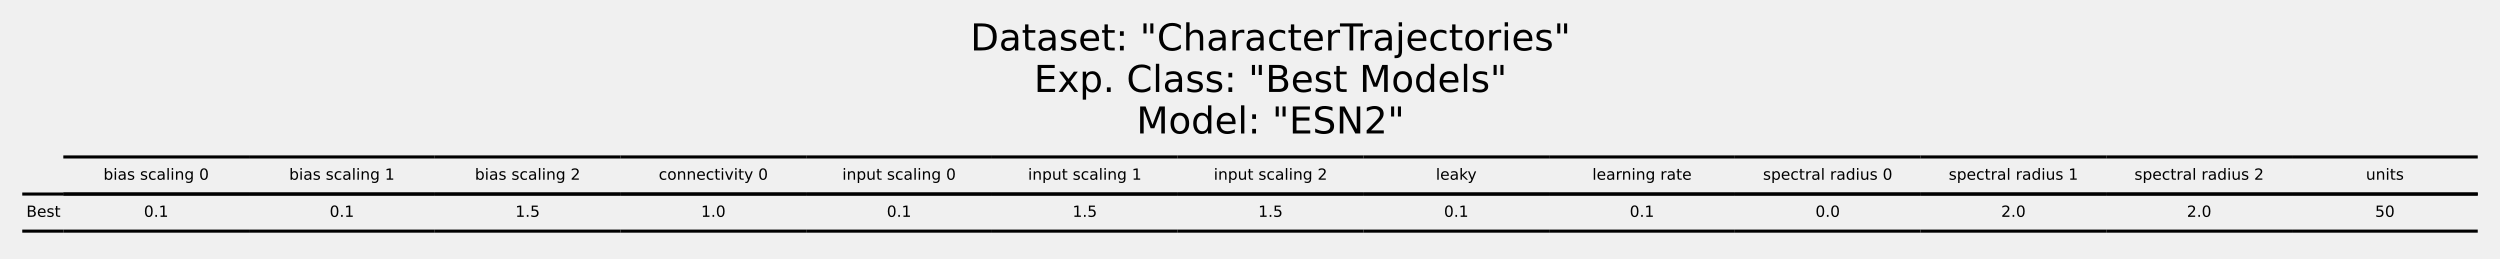
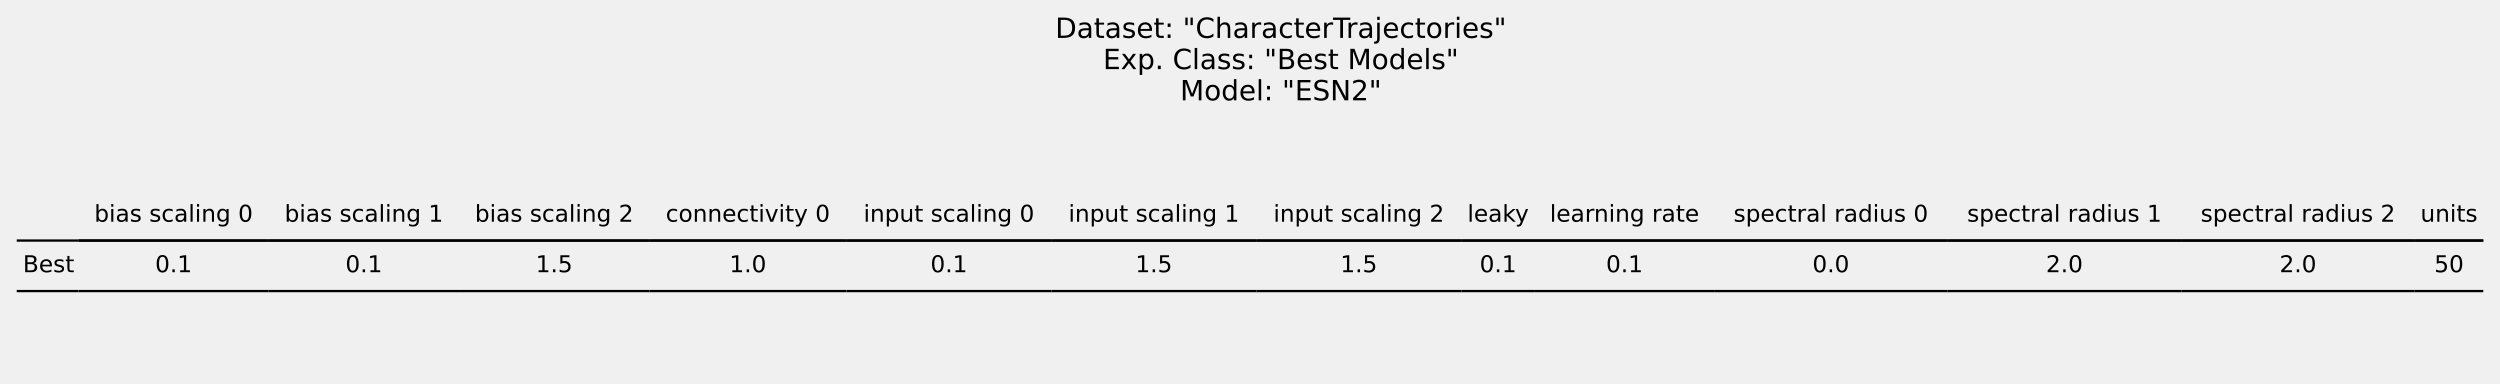
- <svg xmlns="http://www.w3.org/2000/svg" xmlns:xlink="http://www.w3.org/1999/xlink" width="808.886pt" height="83.573pt" viewBox="0 0 808.886 83.573" version="1.1">
+ <svg xmlns="http://www.w3.org/2000/svg" xmlns:xlink="http://www.w3.org/1999/xlink" width="1076.175pt" height="165.113pt" viewBox="0 0 1076.175 165.113" version="1.1">
  <defs>
    <style type="text/css">*{stroke-linejoin: round; stroke-linecap: butt}</style>
  </defs>
  <g id="figure_1">
    <g id="axes_1">
      <g id="table_1">
        <g id="patch_1">
-           <path d="M 20.486 62.783  L 80.579 62.783  M 80.579 50.783  L 20.486 50.783  M 20.486 62.783  " style="fill: #ffffff; stroke: #000000; stroke-linejoin: miter" />
+           <path d="M 33.773 103.553  L 115.686 103.553  M 115.686 81.809  M 33.773 81.809  M 33.773 103.553  " style="fill: #ffffff; stroke: #000000; stroke-linejoin: miter" />
        </g>
        <g id="text_1">
-           <g transform="translate(33.46717 58.16256)scale(0.05 -0.05)">
+           <g transform="translate(40.59859 95.44025)scale(0.1 -0.1)">
            <defs>
              <path id="DejaVuSans-62" d="M 3116 1747  Q 3116 2381 2855 2742  Q 2594 3103 2138 3103  Q 1681 3103 1420 2742  Q 1159 2381 1159 1747  Q 1159 1113 1420 752  Q 1681 391 2138 391  Q 2594 391 2855 752  Q 3116 1113 3116 1747  z M 1159 2969  Q 1341 3281 1617 3432  Q 1894 3584 2278 3584  Q 2916 3584 3314 3078  Q 3713 2572 3713 1747  Q 3713 922 3314 415  Q 2916 -91 2278 -91  Q 1894 -91 1617 61  Q 1341 213 1159 525  L 1159 0  L 581 0  L 581 4863  L 1159 4863  L 1159 2969  z " transform="scale(0.015625)" />
              <path id="DejaVuSans-69" d="M 603 3500  L 1178 3500  L 1178 0  L 603 0  L 603 3500  z M 603 4863  L 1178 4863  L 1178 4134  L 603 4134  L 603 4863  z " transform="scale(0.015625)" />
              <path id="DejaVuSans-61" d="M 2194 1759  Q 1497 1759 1228 1600  Q 959 1441 959 1056  Q 959 750 1161 570  Q 1363 391 1709 391  Q 2188 391 2477 730  Q 2766 1069 2766 1631  L 2766 1759  L 2194 1759  z M 3341 1997  L 3341 0  L 2766 0  L 2766 531  Q 2569 213 2275 61  Q 1981 -91 1556 -91  Q 1019 -91 701 211  Q 384 513 384 1019  Q 384 1609 779 1909  Q 1175 2209 1959 2209  L 2766 2209  L 2766 2266  Q 2766 2663 2505 2880  Q 2244 3097 1772 3097  Q 1472 3097 1187 3025  Q 903 2953 641 2809  L 641 3341  Q 956 3463 1253 3523  Q 1550 3584 1831 3584  Q 2591 3584 2966 3190  Q 3341 2797 3341 1997  z " transform="scale(0.015625)" />
              <path id="DejaVuSans-73" d="M 2834 3397  L 2834 2853  Q 2591 2978 2328 3040  Q 2066 3103 1784 3103  Q 1356 3103 1142 2972  Q 928 2841 928 2578  Q 928 2378 1081 2264  Q 1234 2150 1697 2047  L 1894 2003  Q 2506 1872 2764 1633  Q 3022 1394 3022 966  Q 3022 478 2636 193  Q 2250 -91 1575 -91  Q 1294 -91 989 -36  Q 684 19 347 128  L 347 722  Q 666 556 975 473  Q 1284 391 1588 391  Q 1994 391 2212 530  Q 2431 669 2431 922  Q 2431 1156 2273 1281  Q 2116 1406 1581 1522  L 1381 1569  Q 847 1681 609 1914  Q 372 2147 372 2553  Q 372 3047 722 3315  Q 1072 3584 1716 3584  Q 2034 3584 2315 3537  Q 2597 3491 2834 3397  z " transform="scale(0.015625)" />
              <path id="DejaVuSans-20" transform="scale(0.015625)" />
              <path id="DejaVuSans-63" d="M 3122 3366  L 3122 2828  Q 2878 2963 2633 3030  Q 2388 3097 2138 3097  Q 1578 3097 1268 2742  Q 959 2388 959 1747  Q 959 1106 1268 751  Q 1578 397 2138 397  Q 2388 397 2633 464  Q 2878 531 3122 666  L 3122 134  Q 2881 22 2623 -34  Q 2366 -91 2075 -91  Q 1284 -91 818 406  Q 353 903 353 1747  Q 353 2603 823 3093  Q 1294 3584 2113 3584  Q 2378 3584 2631 3529  Q 2884 3475 3122 3366  z " transform="scale(0.015625)" />
              <path id="DejaVuSans-6c" d="M 603 4863  L 1178 4863  L 1178 0  L 603 0  L 603 4863  z " transform="scale(0.015625)" />
              <path id="DejaVuSans-6e" d="M 3513 2113  L 3513 0  L 2938 0  L 2938 2094  Q 2938 2591 2744 2837  Q 2550 3084 2163 3084  Q 1697 3084 1428 2787  Q 1159 2491 1159 1978  L 1159 0  L 581 0  L 581 3500  L 1159 3500  L 1159 2956  Q 1366 3272 1645 3428  Q 1925 3584 2291 3584  Q 2894 3584 3203 3211  Q 3513 2838 3513 2113  z " transform="scale(0.015625)" />
              <path id="DejaVuSans-67" d="M 2906 1791  Q 2906 2416 2648 2759  Q 2391 3103 1925 3103  Q 1463 3103 1205 2759  Q 947 2416 947 1791  Q 947 1169 1205 825  Q 1463 481 1925 481  Q 2391 481 2648 825  Q 2906 1169 2906 1791  z M 3481 434  Q 3481 -459 3084 -895  Q 2688 -1331 1869 -1331  Q 1566 -1331 1297 -1286  Q 1028 -1241 775 -1147  L 775 -588  Q 1028 -725 1275 -790  Q 1522 -856 1778 -856  Q 2344 -856 2625 -561  Q 2906 -266 2906 331  L 2906 616  Q 2728 306 2450 153  Q 2172 0 1784 0  Q 1141 0 747 490  Q 353 981 353 1791  Q 353 2603 747 3093  Q 1141 3584 1784 3584  Q 2172 3584 2450 3431  Q 2728 3278 2906 2969  L 2906 3500  L 3481 3500  L 3481 434  z " transform="scale(0.015625)" />
              <path id="DejaVuSans-30" d="M 2034 4250  Q 1547 4250 1301 3770  Q 1056 3291 1056 2328  Q 1056 1369 1301 889  Q 1547 409 2034 409  Q 2525 409 2770 889  Q 3016 1369 3016 2328  Q 3016 3291 2770 3770  Q 2525 4250 2034 4250  z M 2034 4750  Q 2819 4750 3233 4129  Q 3647 3509 3647 2328  Q 3647 1150 3233 529  Q 2819 -91 2034 -91  Q 1250 -91 836 529  Q 422 1150 422 2328  Q 422 3509 836 4129  Q 1250 4750 2034 4750  z " transform="scale(0.015625)" />
            </defs>
            <use xlink:href="#DejaVuSans-62" />
            <use xlink:href="#DejaVuSans-69" x="63.477" />
            <use xlink:href="#DejaVuSans-61" x="91.26" />
            <use xlink:href="#DejaVuSans-73" x="152.539" />
            <use xlink:href="#DejaVuSans-20" x="204.639" />
            <use xlink:href="#DejaVuSans-73" x="236.426" />
            <use xlink:href="#DejaVuSans-63" x="288.525" />
            <use xlink:href="#DejaVuSans-61" x="343.506" />
            <use xlink:href="#DejaVuSans-6c" x="404.785" />
            <use xlink:href="#DejaVuSans-69" x="432.568" />
            <use xlink:href="#DejaVuSans-6e" x="460.352" />
            <use xlink:href="#DejaVuSans-67" x="523.73" />
            <use xlink:href="#DejaVuSans-20" x="587.207" />
            <use xlink:href="#DejaVuSans-30" x="618.994" />
          </g>
        </g>
        <g id="patch_2">
-           <path d="M 80.579 62.783  L 140.671 62.783  M 140.671 50.783  L 80.579 50.783  M 80.579 62.783  " style="fill: #ffffff; stroke: #000000; stroke-linejoin: miter" />
+           <path d="M 115.686 103.553  L 197.599 103.553  M 197.599 81.809  M 115.686 81.809  M 115.686 103.553  " style="fill: #ffffff; stroke: #000000; stroke-linejoin: miter" />
        </g>
        <g id="text_2">
-           <g transform="translate(93.55948 58.16256)scale(0.05 -0.05)">
+           <g transform="translate(122.5117 95.44025)scale(0.1 -0.1)">
            <defs>
              <path id="DejaVuSans-31" d="M 794 531  L 1825 531  L 1825 4091  L 703 3866  L 703 4441  L 1819 4666  L 2450 4666  L 2450 531  L 3481 531  L 3481 0  L 794 0  L 794 531  z " transform="scale(0.015625)" />
            </defs>
            <use xlink:href="#DejaVuSans-62" />
            <use xlink:href="#DejaVuSans-69" x="63.477" />
            <use xlink:href="#DejaVuSans-61" x="91.26" />
            <use xlink:href="#DejaVuSans-73" x="152.539" />
            <use xlink:href="#DejaVuSans-20" x="204.639" />
            <use xlink:href="#DejaVuSans-73" x="236.426" />
            <use xlink:href="#DejaVuSans-63" x="288.525" />
            <use xlink:href="#DejaVuSans-61" x="343.506" />
            <use xlink:href="#DejaVuSans-6c" x="404.785" />
            <use xlink:href="#DejaVuSans-69" x="432.568" />
            <use xlink:href="#DejaVuSans-6e" x="460.352" />
            <use xlink:href="#DejaVuSans-67" x="523.73" />
            <use xlink:href="#DejaVuSans-20" x="587.207" />
            <use xlink:href="#DejaVuSans-31" x="618.994" />
          </g>
        </g>
        <g id="patch_3">
-           <path d="M 140.671 62.783  L 200.763 62.783  M 200.763 50.783  L 140.671 50.783  M 140.671 62.783  " style="fill: #ffffff; stroke: #000000; stroke-linejoin: miter" />
+           <path d="M 197.599 103.553  L 279.512 103.553  M 279.512 81.809  M 197.599 81.809  M 197.599 103.553  " style="fill: #ffffff; stroke: #000000; stroke-linejoin: miter" />
        </g>
        <g id="text_3">
-           <g transform="translate(153.6518 58.16256)scale(0.05 -0.05)">
+           <g transform="translate(204.4248 95.44025)scale(0.1 -0.1)">
            <defs>
              <path id="DejaVuSans-32" d="M 1228 531  L 3431 531  L 3431 0  L 469 0  L 469 531  Q 828 903 1448 1529  Q 2069 2156 2228 2338  Q 2531 2678 2651 2914  Q 2772 3150 2772 3378  Q 2772 3750 2511 3984  Q 2250 4219 1831 4219  Q 1534 4219 1204 4116  Q 875 4013 500 3803  L 500 4441  Q 881 4594 1212 4672  Q 1544 4750 1819 4750  Q 2544 4750 2975 4387  Q 3406 4025 3406 3419  Q 3406 3131 3298 2873  Q 3191 2616 2906 2266  Q 2828 2175 2409 1742  Q 1991 1309 1228 531  z " transform="scale(0.015625)" />
            </defs>
            <use xlink:href="#DejaVuSans-62" />
            <use xlink:href="#DejaVuSans-69" x="63.477" />
            <use xlink:href="#DejaVuSans-61" x="91.26" />
            <use xlink:href="#DejaVuSans-73" x="152.539" />
            <use xlink:href="#DejaVuSans-20" x="204.639" />
            <use xlink:href="#DejaVuSans-73" x="236.426" />
            <use xlink:href="#DejaVuSans-63" x="288.525" />
            <use xlink:href="#DejaVuSans-61" x="343.506" />
            <use xlink:href="#DejaVuSans-6c" x="404.785" />
            <use xlink:href="#DejaVuSans-69" x="432.568" />
            <use xlink:href="#DejaVuSans-6e" x="460.352" />
            <use xlink:href="#DejaVuSans-67" x="523.73" />
            <use xlink:href="#DejaVuSans-20" x="587.207" />
            <use xlink:href="#DejaVuSans-32" x="618.994" />
          </g>
        </g>
        <g id="patch_4">
-           <path d="M 200.763 62.783  L 260.855 62.783  M 260.855 50.783  L 200.763 50.783  M 200.763 62.783  " style="fill: #ffffff; stroke: #000000; stroke-linejoin: miter" />
+           <path d="M 279.512 103.553  L 364.374 103.553  M 364.374 81.809  M 279.512 81.809  M 279.512 103.553  " style="fill: #ffffff; stroke: #000000; stroke-linejoin: miter" />
        </g>
        <g id="text_4">
-           <g transform="translate(213.1296 58.16256)scale(0.05 -0.05)">
+           <g transform="translate(286.5838 95.44025)scale(0.1 -0.1)">
            <defs>
              <path id="DejaVuSans-6f" d="M 1959 3097  Q 1497 3097 1228 2736  Q 959 2375 959 1747  Q 959 1119 1226 758  Q 1494 397 1959 397  Q 2419 397 2687 759  Q 2956 1122 2956 1747  Q 2956 2369 2687 2733  Q 2419 3097 1959 3097  z M 1959 3584  Q 2709 3584 3137 3096  Q 3566 2609 3566 1747  Q 3566 888 3137 398  Q 2709 -91 1959 -91  Q 1206 -91 779 398  Q 353 888 353 1747  Q 353 2609 779 3096  Q 1206 3584 1959 3584  z " transform="scale(0.015625)" />
              <path id="DejaVuSans-65" d="M 3597 1894  L 3597 1613  L 953 1613  Q 991 1019 1311 708  Q 1631 397 2203 397  Q 2534 397 2845 478  Q 3156 559 3463 722  L 3463 178  Q 3153 47 2828 -22  Q 2503 -91 2169 -91  Q 1331 -91 842 396  Q 353 884 353 1716  Q 353 2575 817 3079  Q 1281 3584 2069 3584  Q 2775 3584 3186 3129  Q 3597 2675 3597 1894  z M 3022 2063  Q 3016 2534 2758 2815  Q 2500 3097 2075 3097  Q 1594 3097 1305 2825  Q 1016 2553 972 2059  L 3022 2063  z " transform="scale(0.015625)" />
              <path id="DejaVuSans-74" d="M 1172 4494  L 1172 3500  L 2356 3500  L 2356 3053  L 1172 3053  L 1172 1153  Q 1172 725 1289 603  Q 1406 481 1766 481  L 2356 481  L 2356 0  L 1766 0  Q 1100 0 847 248  Q 594 497 594 1153  L 594 3053  L 172 3053  L 172 3500  L 594 3500  L 594 4494  L 1172 4494  z " transform="scale(0.015625)" />
              <path id="DejaVuSans-76" d="M 191 3500  L 800 3500  L 1894 563  L 2988 3500  L 3597 3500  L 2284 0  L 1503 0  L 191 3500  z " transform="scale(0.015625)" />
              <path id="DejaVuSans-79" d="M 2059 -325  Q 1816 -950 1584 -1140  Q 1353 -1331 966 -1331  L 506 -1331  L 506 -850  L 844 -850  Q 1081 -850 1212 -737  Q 1344 -625 1503 -206  L 1606 56  L 191 3500  L 800 3500  L 1894 763  L 2988 3500  L 3597 3500  L 2059 -325  z " transform="scale(0.015625)" />
            </defs>
            <use xlink:href="#DejaVuSans-63" />
            <use xlink:href="#DejaVuSans-6f" x="54.98" />
            <use xlink:href="#DejaVuSans-6e" x="116.162" />
            <use xlink:href="#DejaVuSans-6e" x="179.541" />
            <use xlink:href="#DejaVuSans-65" x="242.92" />
            <use xlink:href="#DejaVuSans-63" x="304.443" />
            <use xlink:href="#DejaVuSans-74" x="359.424" />
            <use xlink:href="#DejaVuSans-69" x="398.633" />
            <use xlink:href="#DejaVuSans-76" x="426.416" />
            <use xlink:href="#DejaVuSans-69" x="485.596" />
            <use xlink:href="#DejaVuSans-74" x="513.379" />
            <use xlink:href="#DejaVuSans-79" x="552.588" />
            <use xlink:href="#DejaVuSans-20" x="611.768" />
            <use xlink:href="#DejaVuSans-30" x="643.555" />
          </g>
        </g>
        <g id="patch_5">
-           <path d="M 260.855 62.783  L 320.948 62.783  M 320.948 50.783  L 260.855 50.783  M 260.855 62.783  " style="fill: #ffffff; stroke: #000000; stroke-linejoin: miter" />
+           <path d="M 364.374 103.553  L 452.597 103.553  M 452.597 81.809  M 364.374 81.809  M 364.374 103.553  " style="fill: #ffffff; stroke: #000000; stroke-linejoin: miter" />
        </g>
        <g id="text_5">
-           <g transform="translate(272.5219 58.16256)scale(0.05 -0.05)">
+           <g transform="translate(371.7262 95.44025)scale(0.1 -0.1)">
            <defs>
              <path id="DejaVuSans-70" d="M 1159 525  L 1159 -1331  L 581 -1331  L 581 3500  L 1159 3500  L 1159 2969  Q 1341 3281 1617 3432  Q 1894 3584 2278 3584  Q 2916 3584 3314 3078  Q 3713 2572 3713 1747  Q 3713 922 3314 415  Q 2916 -91 2278 -91  Q 1894 -91 1617 61  Q 1341 213 1159 525  z M 3116 1747  Q 3116 2381 2855 2742  Q 2594 3103 2138 3103  Q 1681 3103 1420 2742  Q 1159 2381 1159 1747  Q 1159 1113 1420 752  Q 1681 391 2138 391  Q 2594 391 2855 752  Q 3116 1113 3116 1747  z " transform="scale(0.015625)" />
              <path id="DejaVuSans-75" d="M 544 1381  L 544 3500  L 1119 3500  L 1119 1403  Q 1119 906 1312 657  Q 1506 409 1894 409  Q 2359 409 2629 706  Q 2900 1003 2900 1516  L 2900 3500  L 3475 3500  L 3475 0  L 2900 0  L 2900 538  Q 2691 219 2414 64  Q 2138 -91 1772 -91  Q 1169 -91 856 284  Q 544 659 544 1381  z M 1991 3584  L 1991 3584  z " transform="scale(0.015625)" />
            </defs>
            <use xlink:href="#DejaVuSans-69" />
            <use xlink:href="#DejaVuSans-6e" x="27.783" />
            <use xlink:href="#DejaVuSans-70" x="91.162" />
            <use xlink:href="#DejaVuSans-75" x="154.639" />
            <use xlink:href="#DejaVuSans-74" x="218.018" />
            <use xlink:href="#DejaVuSans-20" x="257.227" />
            <use xlink:href="#DejaVuSans-73" x="289.014" />
            <use xlink:href="#DejaVuSans-63" x="341.113" />
            <use xlink:href="#DejaVuSans-61" x="396.094" />
            <use xlink:href="#DejaVuSans-6c" x="457.373" />
            <use xlink:href="#DejaVuSans-69" x="485.156" />
            <use xlink:href="#DejaVuSans-6e" x="512.939" />
            <use xlink:href="#DejaVuSans-67" x="576.318" />
            <use xlink:href="#DejaVuSans-20" x="639.795" />
            <use xlink:href="#DejaVuSans-30" x="671.582" />
          </g>
        </g>
        <g id="patch_6">
-           <path d="M 320.948 62.783  L 381.04 62.783  M 381.04 50.783  L 320.948 50.783  M 320.948 62.783  " style="fill: #ffffff; stroke: #000000; stroke-linejoin: miter" />
+           <path d="M 452.597 103.553  L 540.819 103.553  M 540.819 81.809  M 452.597 81.809  M 452.597 103.553  " style="fill: #ffffff; stroke: #000000; stroke-linejoin: miter" />
        </g>
        <g id="text_6">
-           <g transform="translate(332.6143 58.16256)scale(0.05 -0.05)">
+           <g transform="translate(459.9488 95.44025)scale(0.1 -0.1)">
            <use xlink:href="#DejaVuSans-69" />
            <use xlink:href="#DejaVuSans-6e" x="27.783" />
            <use xlink:href="#DejaVuSans-70" x="91.162" />
            <use xlink:href="#DejaVuSans-75" x="154.639" />
            <use xlink:href="#DejaVuSans-74" x="218.018" />
            <use xlink:href="#DejaVuSans-20" x="257.227" />
            <use xlink:href="#DejaVuSans-73" x="289.014" />
            <use xlink:href="#DejaVuSans-63" x="341.113" />
            <use xlink:href="#DejaVuSans-61" x="396.094" />
            <use xlink:href="#DejaVuSans-6c" x="457.373" />
            <use xlink:href="#DejaVuSans-69" x="485.156" />
            <use xlink:href="#DejaVuSans-6e" x="512.939" />
            <use xlink:href="#DejaVuSans-67" x="576.318" />
            <use xlink:href="#DejaVuSans-20" x="639.795" />
            <use xlink:href="#DejaVuSans-31" x="671.582" />
          </g>
        </g>
        <g id="patch_7">
-           <path d="M 381.04 62.783  L 441.132 62.783  M 441.132 50.783  L 381.04 50.783  M 381.04 62.783  " style="fill: #ffffff; stroke: #000000; stroke-linejoin: miter" />
+           <path d="M 540.819 103.553  L 629.042 103.553  M 629.042 81.809  M 540.819 81.809  M 540.819 103.553  " style="fill: #ffffff; stroke: #000000; stroke-linejoin: miter" />
        </g>
        <g id="text_7">
-           <g transform="translate(392.7066 58.16256)scale(0.05 -0.05)">
+           <g transform="translate(548.1712 95.44025)scale(0.1 -0.1)">
            <use xlink:href="#DejaVuSans-69" />
            <use xlink:href="#DejaVuSans-6e" x="27.783" />
            <use xlink:href="#DejaVuSans-70" x="91.162" />
            <use xlink:href="#DejaVuSans-75" x="154.639" />
            <use xlink:href="#DejaVuSans-74" x="218.018" />
            <use xlink:href="#DejaVuSans-20" x="257.227" />
            <use xlink:href="#DejaVuSans-73" x="289.014" />
            <use xlink:href="#DejaVuSans-63" x="341.113" />
            <use xlink:href="#DejaVuSans-61" x="396.094" />
            <use xlink:href="#DejaVuSans-6c" x="457.373" />
            <use xlink:href="#DejaVuSans-69" x="485.156" />
            <use xlink:href="#DejaVuSans-6e" x="512.939" />
            <use xlink:href="#DejaVuSans-67" x="576.318" />
            <use xlink:href="#DejaVuSans-20" x="639.795" />
            <use xlink:href="#DejaVuSans-32" x="671.582" />
          </g>
        </g>
        <g id="patch_8">
-           <path d="M 441.132 62.783  L 501.225 62.783  M 501.225 50.783  L 441.132 50.783  M 441.132 62.783  " style="fill: #ffffff; stroke: #000000; stroke-linejoin: miter" />
+           <path d="M 629.042 103.553  L 660.729 103.553  M 660.729 81.809  M 629.042 81.809  M 629.042 103.553  " style="fill: #ffffff; stroke: #000000; stroke-linejoin: miter" />
        </g>
        <g id="text_8">
-           <g transform="translate(464.577 58.16256)scale(0.05 -0.05)">
+           <g transform="translate(631.6825 95.44025)scale(0.1 -0.1)">
            <defs>
              <path id="DejaVuSans-6b" d="M 581 4863  L 1159 4863  L 1159 1991  L 2875 3500  L 3609 3500  L 1753 1863  L 3688 0  L 2938 0  L 1159 1709  L 1159 0  L 581 0  L 581 4863  z " transform="scale(0.015625)" />
            </defs>
            <use xlink:href="#DejaVuSans-6c" />
            <use xlink:href="#DejaVuSans-65" x="27.783" />
            <use xlink:href="#DejaVuSans-61" x="89.307" />
            <use xlink:href="#DejaVuSans-6b" x="150.586" />
            <use xlink:href="#DejaVuSans-79" x="204.871" />
          </g>
        </g>
        <g id="patch_9">
-           <path d="M 501.225 62.783  L 561.317 62.783  M 561.317 50.783  L 501.225 50.783  M 501.225 62.783  " style="fill: #ffffff; stroke: #000000; stroke-linejoin: miter" />
+           <path d="M 660.729 103.553  L 737.874 103.553  M 737.874 81.809  M 660.729 81.809  M 660.729 103.553  " style="fill: #ffffff; stroke: #000000; stroke-linejoin: miter" />
        </g>
        <g id="text_9">
-           <g transform="translate(515.199 58.16256)scale(0.05 -0.05)">
+           <g transform="translate(667.1581 95.44025)scale(0.1 -0.1)">
            <defs>
              <path id="DejaVuSans-72" d="M 2631 2963  Q 2534 3019 2420 3045  Q 2306 3072 2169 3072  Q 1681 3072 1420 2755  Q 1159 2438 1159 1844  L 1159 0  L 581 0  L 581 3500  L 1159 3500  L 1159 2956  Q 1341 3275 1631 3429  Q 1922 3584 2338 3584  Q 2397 3584 2469 3576  Q 2541 3569 2628 3553  L 2631 2963  z " transform="scale(0.015625)" />
            </defs>
            <use xlink:href="#DejaVuSans-6c" />
            <use xlink:href="#DejaVuSans-65" x="27.783" />
            <use xlink:href="#DejaVuSans-61" x="89.307" />
            <use xlink:href="#DejaVuSans-72" x="150.586" />
            <use xlink:href="#DejaVuSans-6e" x="189.949" />
            <use xlink:href="#DejaVuSans-69" x="253.328" />
            <use xlink:href="#DejaVuSans-6e" x="281.111" />
            <use xlink:href="#DejaVuSans-67" x="344.49" />
            <use xlink:href="#DejaVuSans-20" x="407.967" />
            <use xlink:href="#DejaVuSans-72" x="439.754" />
            <use xlink:href="#DejaVuSans-61" x="480.867" />
            <use xlink:href="#DejaVuSans-74" x="542.146" />
            <use xlink:href="#DejaVuSans-65" x="581.355" />
          </g>
        </g>
        <g id="patch_10">
-           <path d="M 561.317 62.783  L 621.409 62.783  M 621.409 50.783  L 561.317 50.783  M 561.317 62.783  " style="fill: #ffffff; stroke: #000000; stroke-linejoin: miter" />
+           <path d="M 737.874 103.553  L 838.408 103.553  M 838.408 81.809  M 737.874 81.809  M 737.874 103.553  " style="fill: #ffffff; stroke: #000000; stroke-linejoin: miter" />
        </g>
        <g id="text_10">
-           <g transform="translate(570.4186 58.16256)scale(0.05 -0.05)">
+           <g transform="translate(746.2522 95.44025)scale(0.1 -0.1)">
            <defs>
              <path id="DejaVuSans-64" d="M 2906 2969  L 2906 4863  L 3481 4863  L 3481 0  L 2906 0  L 2906 525  Q 2725 213 2448 61  Q 2172 -91 1784 -91  Q 1150 -91 751 415  Q 353 922 353 1747  Q 353 2572 751 3078  Q 1150 3584 1784 3584  Q 2172 3584 2448 3432  Q 2725 3281 2906 2969  z M 947 1747  Q 947 1113 1208 752  Q 1469 391 1925 391  Q 2381 391 2643 752  Q 2906 1113 2906 1747  Q 2906 2381 2643 2742  Q 2381 3103 1925 3103  Q 1469 3103 1208 2742  Q 947 2381 947 1747  z " transform="scale(0.015625)" />
            </defs>
            <use xlink:href="#DejaVuSans-73" />
            <use xlink:href="#DejaVuSans-70" x="52.1" />
            <use xlink:href="#DejaVuSans-65" x="115.576" />
            <use xlink:href="#DejaVuSans-63" x="177.1" />
            <use xlink:href="#DejaVuSans-74" x="232.08" />
            <use xlink:href="#DejaVuSans-72" x="271.289" />
            <use xlink:href="#DejaVuSans-61" x="312.402" />
            <use xlink:href="#DejaVuSans-6c" x="373.682" />
            <use xlink:href="#DejaVuSans-20" x="401.465" />
            <use xlink:href="#DejaVuSans-72" x="433.252" />
            <use xlink:href="#DejaVuSans-61" x="474.365" />
            <use xlink:href="#DejaVuSans-64" x="535.645" />
            <use xlink:href="#DejaVuSans-69" x="599.121" />
            <use xlink:href="#DejaVuSans-75" x="626.904" />
            <use xlink:href="#DejaVuSans-73" x="690.283" />
            <use xlink:href="#DejaVuSans-20" x="742.383" />
            <use xlink:href="#DejaVuSans-30" x="774.17" />
          </g>
        </g>
        <g id="patch_11">
-           <path d="M 621.409 62.783  L 681.502 62.783  M 681.502 50.783  L 621.409 50.783  M 621.409 62.783  " style="fill: #ffffff; stroke: #000000; stroke-linejoin: miter" />
+           <path d="M 838.408 103.553  L 938.942 103.553  M 938.942 81.809  M 838.408 81.809  M 838.408 103.553  " style="fill: #ffffff; stroke: #000000; stroke-linejoin: miter" />
        </g>
        <g id="text_11">
-           <g transform="translate(630.5109 58.16256)scale(0.05 -0.05)">
+           <g transform="translate(846.7859 95.44025)scale(0.1 -0.1)">
            <use xlink:href="#DejaVuSans-73" />
            <use xlink:href="#DejaVuSans-70" x="52.1" />
            <use xlink:href="#DejaVuSans-65" x="115.576" />
            <use xlink:href="#DejaVuSans-63" x="177.1" />
            <use xlink:href="#DejaVuSans-74" x="232.08" />
            <use xlink:href="#DejaVuSans-72" x="271.289" />
            <use xlink:href="#DejaVuSans-61" x="312.402" />
            <use xlink:href="#DejaVuSans-6c" x="373.682" />
            <use xlink:href="#DejaVuSans-20" x="401.465" />
            <use xlink:href="#DejaVuSans-72" x="433.252" />
            <use xlink:href="#DejaVuSans-61" x="474.365" />
            <use xlink:href="#DejaVuSans-64" x="535.645" />
            <use xlink:href="#DejaVuSans-69" x="599.121" />
            <use xlink:href="#DejaVuSans-75" x="626.904" />
            <use xlink:href="#DejaVuSans-73" x="690.283" />
            <use xlink:href="#DejaVuSans-20" x="742.383" />
            <use xlink:href="#DejaVuSans-31" x="774.17" />
          </g>
        </g>
        <g id="patch_12">
-           <path d="M 681.502 62.783  L 741.594 62.783  M 741.594 50.783  L 681.502 50.783  M 681.502 62.783  " style="fill: #ffffff; stroke: #000000; stroke-linejoin: miter" />
+           <path d="M 938.942 103.553  L 1039.476 103.553  M 1039.476 81.809  M 938.942 81.809  M 938.942 103.553  " style="fill: #ffffff; stroke: #000000; stroke-linejoin: miter" />
        </g>
        <g id="text_12">
-           <g transform="translate(690.6033 58.16256)scale(0.05 -0.05)">
+           <g transform="translate(947.3197 95.44025)scale(0.1 -0.1)">
            <use xlink:href="#DejaVuSans-73" />
            <use xlink:href="#DejaVuSans-70" x="52.1" />
            <use xlink:href="#DejaVuSans-65" x="115.576" />
            <use xlink:href="#DejaVuSans-63" x="177.1" />
            <use xlink:href="#DejaVuSans-74" x="232.08" />
            <use xlink:href="#DejaVuSans-72" x="271.289" />
            <use xlink:href="#DejaVuSans-61" x="312.402" />
            <use xlink:href="#DejaVuSans-6c" x="373.682" />
            <use xlink:href="#DejaVuSans-20" x="401.465" />
            <use xlink:href="#DejaVuSans-72" x="433.252" />
            <use xlink:href="#DejaVuSans-61" x="474.365" />
            <use xlink:href="#DejaVuSans-64" x="535.645" />
            <use xlink:href="#DejaVuSans-69" x="599.121" />
            <use xlink:href="#DejaVuSans-75" x="626.904" />
            <use xlink:href="#DejaVuSans-73" x="690.283" />
            <use xlink:href="#DejaVuSans-20" x="742.383" />
            <use xlink:href="#DejaVuSans-32" x="774.17" />
          </g>
        </g>
        <g id="patch_13">
-           <path d="M 741.594 62.783  L 801.686 62.783  M 801.686 50.783  L 741.594 50.783  M 741.594 62.783  " style="fill: #ffffff; stroke: #000000; stroke-linejoin: miter" />
+           <path d="M 1039.476 103.553  L 1068.975 103.553  M 1068.975 81.809  M 1039.476 81.809  M 1039.476 103.553  " style="fill: #ffffff; stroke: #000000; stroke-linejoin: miter" />
        </g>
        <g id="text_13">
-           <g transform="translate(765.4944 58.16256)scale(0.05 -0.05)">
+           <g transform="translate(1041.934 95.44025)scale(0.1 -0.1)">
            <use xlink:href="#DejaVuSans-75" />
            <use xlink:href="#DejaVuSans-6e" x="63.379" />
            <use xlink:href="#DejaVuSans-69" x="126.758" />
            <use xlink:href="#DejaVuSans-74" x="154.541" />
            <use xlink:href="#DejaVuSans-73" x="193.75" />
          </g>
        </g>
        <g id="patch_14">
-           <path d="M 7.2 74.783  L 20.486 74.783  M 20.486 62.783  L 7.2 62.783  M 7.2 74.783  " style="fill: #ffffff; stroke: #000000; stroke-linejoin: miter" />
+           <path d="M 7.2 125.297  L 33.773 125.297  M 33.773 103.553  L 7.2 103.553  M 7.2 125.297  " style="fill: #ffffff; stroke: #000000; stroke-linejoin: miter" />
        </g>
        <g id="text_14">
-           <g transform="translate(8.528625 70.16256)scale(0.05 -0.05)">
+           <g transform="translate(9.85725 117.1843)scale(0.1 -0.1)">
            <defs>
              <path id="DejaVuSans-42" d="M 1259 2228  L 1259 519  L 2272 519  Q 2781 519 3026 730  Q 3272 941 3272 1375  Q 3272 1813 3026 2020  Q 2781 2228 2272 2228  L 1259 2228  z M 1259 4147  L 1259 2741  L 2194 2741  Q 2656 2741 2882 2914  Q 3109 3088 3109 3444  Q 3109 3797 2882 3972  Q 2656 4147 2194 4147  L 1259 4147  z M 628 4666  L 2241 4666  Q 2963 4666 3353 4366  Q 3744 4066 3744 3513  Q 3744 3084 3544 2831  Q 3344 2578 2956 2516  Q 3422 2416 3680 2098  Q 3938 1781 3938 1306  Q 3938 681 3513 340  Q 3088 0 2303 0  L 628 0  L 628 4666  z " transform="scale(0.015625)" />
            </defs>
            <use xlink:href="#DejaVuSans-42" />
            <use xlink:href="#DejaVuSans-65" x="68.604" />
            <use xlink:href="#DejaVuSans-73" x="130.127" />
            <use xlink:href="#DejaVuSans-74" x="182.227" />
          </g>
        </g>
        <g id="patch_15">
-           <path d="M 20.486 74.783  L 80.579 74.783  M 80.579 62.783  L 20.486 62.783  M 20.486 74.783  " style="fill: #ffffff; stroke: #000000; stroke-linejoin: miter" />
+           <path d="M 33.773 125.297  L 115.686 125.297  M 115.686 103.553  L 33.773 103.553  M 33.773 125.297  " style="fill: #ffffff; stroke: #000000; stroke-linejoin: miter" />
        </g>
        <g id="text_15">
-           <g transform="translate(46.55662 70.16256)scale(0.05 -0.05)">
+           <g transform="translate(66.7775 117.1843)scale(0.1 -0.1)">
            <defs>
              <path id="DejaVuSans-2e" d="M 684 794  L 1344 794  L 1344 0  L 684 0  L 684 794  z " transform="scale(0.015625)" />
            </defs>
            <use xlink:href="#DejaVuSans-30" />
            <use xlink:href="#DejaVuSans-2e" x="63.623" />
            <use xlink:href="#DejaVuSans-31" x="95.41" />
          </g>
        </g>
        <g id="patch_16">
-           <path d="M 80.579 74.783  L 140.671 74.783  M 140.671 62.783  L 80.579 62.783  M 80.579 74.783  " style="fill: #ffffff; stroke: #000000; stroke-linejoin: miter" />
+           <path d="M 115.686 125.297  L 197.599 125.297  M 197.599 103.553  L 115.686 103.553  M 115.686 125.297  " style="fill: #ffffff; stroke: #000000; stroke-linejoin: miter" />
        </g>
        <g id="text_16">
-           <g transform="translate(106.6489 70.16256)scale(0.05 -0.05)">
+           <g transform="translate(148.6906 117.1843)scale(0.1 -0.1)">
            <use xlink:href="#DejaVuSans-30" />
            <use xlink:href="#DejaVuSans-2e" x="63.623" />
            <use xlink:href="#DejaVuSans-31" x="95.41" />
          </g>
        </g>
        <g id="patch_17">
-           <path d="M 140.671 74.783  L 200.763 74.783  M 200.763 62.783  L 140.671 62.783  M 140.671 74.783  " style="fill: #ffffff; stroke: #000000; stroke-linejoin: miter" />
+           <path d="M 197.599 125.297  L 279.512 125.297  M 279.512 103.553  L 197.599 103.553  M 197.599 125.297  " style="fill: #ffffff; stroke: #000000; stroke-linejoin: miter" />
        </g>
        <g id="text_17">
-           <g transform="translate(166.7412 70.16256)scale(0.05 -0.05)">
+           <g transform="translate(230.6037 117.1843)scale(0.1 -0.1)">
            <defs>
              <path id="DejaVuSans-35" d="M 691 4666  L 3169 4666  L 3169 4134  L 1269 4134  L 1269 2991  Q 1406 3038 1543 3061  Q 1681 3084 1819 3084  Q 2600 3084 3056 2656  Q 3513 2228 3513 1497  Q 3513 744 3044 326  Q 2575 -91 1722 -91  Q 1428 -91 1123 -41  Q 819 9 494 109  L 494 744  Q 775 591 1075 516  Q 1375 441 1709 441  Q 2250 441 2565 725  Q 2881 1009 2881 1497  Q 2881 1984 2565 2268  Q 2250 2553 1709 2553  Q 1456 2553 1204 2497  Q 953 2441 691 2322  L 691 4666  z " transform="scale(0.015625)" />
            </defs>
            <use xlink:href="#DejaVuSans-31" />
            <use xlink:href="#DejaVuSans-2e" x="63.623" />
            <use xlink:href="#DejaVuSans-35" x="95.41" />
          </g>
        </g>
        <g id="patch_18">
-           <path d="M 200.763 74.783  L 260.855 74.783  M 260.855 62.783  L 200.763 62.783  M 200.763 74.783  " style="fill: #ffffff; stroke: #000000; stroke-linejoin: miter" />
+           <path d="M 279.512 125.297  L 364.374 125.297  M 364.374 103.553  L 279.512 103.553  M 279.512 125.297  " style="fill: #ffffff; stroke: #000000; stroke-linejoin: miter" />
        </g>
        <g id="text_18">
-           <g transform="translate(226.8335 70.16256)scale(0.05 -0.05)">
+           <g transform="translate(313.9916 117.1843)scale(0.1 -0.1)">
            <use xlink:href="#DejaVuSans-31" />
            <use xlink:href="#DejaVuSans-2e" x="63.623" />
            <use xlink:href="#DejaVuSans-30" x="95.41" />
          </g>
        </g>
        <g id="patch_19">
-           <path d="M 260.855 74.783  L 320.948 74.783  M 320.948 62.783  L 260.855 62.783  M 260.855 74.783  " style="fill: #ffffff; stroke: #000000; stroke-linejoin: miter" />
+           <path d="M 364.374 125.297  L 452.597 125.297  M 452.597 103.553  L 364.374 103.553  M 364.374 125.297  " style="fill: #ffffff; stroke: #000000; stroke-linejoin: miter" />
        </g>
        <g id="text_19">
-           <g transform="translate(286.9259 70.16256)scale(0.05 -0.05)">
+           <g transform="translate(400.5341 117.1843)scale(0.1 -0.1)">
            <use xlink:href="#DejaVuSans-30" />
            <use xlink:href="#DejaVuSans-2e" x="63.623" />
            <use xlink:href="#DejaVuSans-31" x="95.41" />
          </g>
        </g>
        <g id="patch_20">
-           <path d="M 320.948 74.783  L 381.04 74.783  M 381.04 62.783  L 320.948 62.783  M 320.948 74.783  " style="fill: #ffffff; stroke: #000000; stroke-linejoin: miter" />
+           <path d="M 452.597 125.297  L 540.819 125.297  M 540.819 103.553  L 452.597 103.553  M 452.597 125.297  " style="fill: #ffffff; stroke: #000000; stroke-linejoin: miter" />
        </g>
        <g id="text_20">
-           <g transform="translate(347.0182 70.16256)scale(0.05 -0.05)">
+           <g transform="translate(488.7566 117.1843)scale(0.1 -0.1)">
            <use xlink:href="#DejaVuSans-31" />
            <use xlink:href="#DejaVuSans-2e" x="63.623" />
            <use xlink:href="#DejaVuSans-35" x="95.41" />
          </g>
        </g>
        <g id="patch_21">
-           <path d="M 381.04 74.783  L 441.132 74.783  M 441.132 62.783  L 381.04 62.783  M 381.04 74.783  " style="fill: #ffffff; stroke: #000000; stroke-linejoin: miter" />
+           <path d="M 540.819 125.297  L 629.042 125.297  M 629.042 103.553  L 540.819 103.553  M 540.819 125.297  " style="fill: #ffffff; stroke: #000000; stroke-linejoin: miter" />
        </g>
        <g id="text_21">
-           <g transform="translate(407.1105 70.16256)scale(0.05 -0.05)">
+           <g transform="translate(576.9791 117.1843)scale(0.1 -0.1)">
            <use xlink:href="#DejaVuSans-31" />
            <use xlink:href="#DejaVuSans-2e" x="63.623" />
            <use xlink:href="#DejaVuSans-35" x="95.41" />
          </g>
        </g>
        <g id="patch_22">
-           <path d="M 441.132 74.783  L 501.225 74.783  M 501.225 62.783  L 441.132 62.783  M 441.132 74.783  " style="fill: #ffffff; stroke: #000000; stroke-linejoin: miter" />
+           <path d="M 629.042 125.297  L 660.729 125.297  M 660.729 103.553  L 629.042 103.553  M 629.042 125.297  " style="fill: #ffffff; stroke: #000000; stroke-linejoin: miter" />
        </g>
        <g id="text_22">
-           <g transform="translate(467.2028 70.16256)scale(0.05 -0.05)">
+           <g transform="translate(636.9341 117.1843)scale(0.1 -0.1)">
            <use xlink:href="#DejaVuSans-30" />
            <use xlink:href="#DejaVuSans-2e" x="63.623" />
            <use xlink:href="#DejaVuSans-31" x="95.41" />
          </g>
        </g>
        <g id="patch_23">
-           <path d="M 501.225 74.783  L 561.317 74.783  M 561.317 62.783  L 501.225 62.783  M 501.225 74.783  " style="fill: #ffffff; stroke: #000000; stroke-linejoin: miter" />
+           <path d="M 660.729 125.297  L 737.874 125.297  M 737.874 103.553  L 660.729 103.553  M 660.729 125.297  " style="fill: #ffffff; stroke: #000000; stroke-linejoin: miter" />
        </g>
        <g id="text_23">
-           <g transform="translate(527.2951 70.16256)scale(0.05 -0.05)">
+           <g transform="translate(691.3503 117.1843)scale(0.1 -0.1)">
            <use xlink:href="#DejaVuSans-30" />
            <use xlink:href="#DejaVuSans-2e" x="63.623" />
            <use xlink:href="#DejaVuSans-31" x="95.41" />
          </g>
        </g>
        <g id="patch_24">
-           <path d="M 561.317 74.783  L 621.409 74.783  M 621.409 62.783  L 561.317 62.783  M 561.317 74.783  " style="fill: #ffffff; stroke: #000000; stroke-linejoin: miter" />
+           <path d="M 737.874 125.297  L 838.408 125.297  M 838.408 103.553  L 737.874 103.553  M 737.874 125.297  " style="fill: #ffffff; stroke: #000000; stroke-linejoin: miter" />
        </g>
        <g id="text_24">
-           <g transform="translate(587.3874 70.16256)scale(0.05 -0.05)">
+           <g transform="translate(780.1897 117.1843)scale(0.1 -0.1)">
            <use xlink:href="#DejaVuSans-30" />
            <use xlink:href="#DejaVuSans-2e" x="63.623" />
            <use xlink:href="#DejaVuSans-30" x="95.41" />
          </g>
        </g>
        <g id="patch_25">
-           <path d="M 621.409 74.783  L 681.502 74.783  M 681.502 62.783  L 621.409 62.783  M 621.409 74.783  " style="fill: #ffffff; stroke: #000000; stroke-linejoin: miter" />
+           <path d="M 838.408 125.297  L 938.942 125.297  M 938.942 103.553  L 838.408 103.553  M 838.408 125.297  " style="fill: #ffffff; stroke: #000000; stroke-linejoin: miter" />
        </g>
        <g id="text_25">
-           <g transform="translate(647.4797 70.16256)scale(0.05 -0.05)">
+           <g transform="translate(880.7234 117.1843)scale(0.1 -0.1)">
            <use xlink:href="#DejaVuSans-32" />
            <use xlink:href="#DejaVuSans-2e" x="63.623" />
            <use xlink:href="#DejaVuSans-30" x="95.41" />
          </g>
        </g>
        <g id="patch_26">
-           <path d="M 681.502 74.783  L 741.594 74.783  M 741.594 62.783  L 681.502 62.783  M 681.502 74.783  " style="fill: #ffffff; stroke: #000000; stroke-linejoin: miter" />
+           <path d="M 938.942 125.297  L 1039.476 125.297  M 1039.476 103.553  L 938.942 103.553  M 938.942 125.297  " style="fill: #ffffff; stroke: #000000; stroke-linejoin: miter" />
        </g>
        <g id="text_26">
-           <g transform="translate(707.572 70.16256)scale(0.05 -0.05)">
+           <g transform="translate(981.2572 117.1843)scale(0.1 -0.1)">
            <use xlink:href="#DejaVuSans-32" />
            <use xlink:href="#DejaVuSans-2e" x="63.623" />
            <use xlink:href="#DejaVuSans-30" x="95.41" />
          </g>
        </g>
        <g id="patch_27">
-           <path d="M 741.594 74.783  L 801.686 74.783  M 801.686 62.783  L 741.594 62.783  M 741.594 74.783  " style="fill: #ffffff; stroke: #000000; stroke-linejoin: miter" />
+           <path d="M 1039.476 125.297  L 1068.975 125.297  M 1068.975 103.553  L 1039.476 103.553  M 1039.476 125.297  " style="fill: #ffffff; stroke: #000000; stroke-linejoin: miter" />
        </g>
        <g id="text_27">
-           <g transform="translate(768.4588 70.16256)scale(0.05 -0.05)">
+           <g transform="translate(1047.863 117.1843)scale(0.1 -0.1)">
            <use xlink:href="#DejaVuSans-35" />
            <use xlink:href="#DejaVuSans-30" x="63.623" />
          </g>
        </g>
      </g>
      <g id="text_28">
-         <g transform="translate(313.965 16.31812)scale(0.12 -0.12)">
+         <g transform="translate(454.2525 16.31812)scale(0.12 -0.12)">
          <defs>
            <path id="DejaVuSans-44" d="M 1259 4147  L 1259 519  L 2022 519  Q 2988 519 3436 956  Q 3884 1394 3884 2338  Q 3884 3275 3436 3711  Q 2988 4147 2022 4147  L 1259 4147  z M 628 4666  L 1925 4666  Q 3281 4666 3915 4102  Q 4550 3538 4550 2338  Q 4550 1131 3912 565  Q 3275 0 1925 0  L 628 0  L 628 4666  z " transform="scale(0.015625)" />
            <path id="DejaVuSans-3a" d="M 750 794  L 1409 794  L 1409 0  L 750 0  L 750 794  z M 750 3309  L 1409 3309  L 1409 2516  L 750 2516  L 750 3309  z " transform="scale(0.015625)" />
            <path id="DejaVuSans-22" d="M 1147 4666  L 1147 2931  L 616 2931  L 616 4666  L 1147 4666  z M 2328 4666  L 2328 2931  L 1797 2931  L 1797 4666  L 2328 4666  z " transform="scale(0.015625)" />
            <path id="DejaVuSans-43" d="M 4122 4306  L 4122 3641  Q 3803 3938 3442 4084  Q 3081 4231 2675 4231  Q 1875 4231 1450 3742  Q 1025 3253 1025 2328  Q 1025 1406 1450 917  Q 1875 428 2675 428  Q 3081 428 3442 575  Q 3803 722 4122 1019  L 4122 359  Q 3791 134 3420 21  Q 3050 -91 2638 -91  Q 1578 -91 968 557  Q 359 1206 359 2328  Q 359 3453 968 4101  Q 1578 4750 2638 4750  Q 3056 4750 3426 4639  Q 3797 4528 4122 4306  z " transform="scale(0.015625)" />
            <path id="DejaVuSans-68" d="M 3513 2113  L 3513 0  L 2938 0  L 2938 2094  Q 2938 2591 2744 2837  Q 2550 3084 2163 3084  Q 1697 3084 1428 2787  Q 1159 2491 1159 1978  L 1159 0  L 581 0  L 581 4863  L 1159 4863  L 1159 2956  Q 1366 3272 1645 3428  Q 1925 3584 2291 3584  Q 2894 3584 3203 3211  Q 3513 2838 3513 2113  z " transform="scale(0.015625)" />
            <path id="DejaVuSans-54" d="M -19 4666  L 3928 4666  L 3928 4134  L 2272 4134  L 2272 0  L 1638 0  L 1638 4134  L -19 4134  L -19 4666  z " transform="scale(0.015625)" />
            <path id="DejaVuSans-6a" d="M 603 3500  L 1178 3500  L 1178 -63  Q 1178 -731 923 -1031  Q 669 -1331 103 -1331  L -116 -1331  L -116 -844  L 38 -844  Q 366 -844 484 -692  Q 603 -541 603 -63  L 603 3500  z M 603 4863  L 1178 4863  L 1178 4134  L 603 4134  L 603 4863  z " transform="scale(0.015625)" />
          </defs>
          <use xlink:href="#DejaVuSans-44" />
          <use xlink:href="#DejaVuSans-61" x="77.002" />
          <use xlink:href="#DejaVuSans-74" x="138.281" />
          <use xlink:href="#DejaVuSans-61" x="177.49" />
          <use xlink:href="#DejaVuSans-73" x="238.77" />
          <use xlink:href="#DejaVuSans-65" x="290.869" />
          <use xlink:href="#DejaVuSans-74" x="352.393" />
          <use xlink:href="#DejaVuSans-3a" x="391.602" />
          <use xlink:href="#DejaVuSans-20" x="425.293" />
          <use xlink:href="#DejaVuSans-22" x="457.08" />
          <use xlink:href="#DejaVuSans-43" x="503.076" />
          <use xlink:href="#DejaVuSans-68" x="572.9" />
          <use xlink:href="#DejaVuSans-61" x="636.279" />
          <use xlink:href="#DejaVuSans-72" x="697.559" />
          <use xlink:href="#DejaVuSans-61" x="738.672" />
          <use xlink:href="#DejaVuSans-63" x="799.951" />
          <use xlink:href="#DejaVuSans-74" x="854.932" />
          <use xlink:href="#DejaVuSans-65" x="894.141" />
          <use xlink:href="#DejaVuSans-72" x="955.664" />
          <use xlink:href="#DejaVuSans-54" x="996.777" />
          <use xlink:href="#DejaVuSans-72" x="1043.111" />
          <use xlink:href="#DejaVuSans-61" x="1084.225" />
          <use xlink:href="#DejaVuSans-6a" x="1145.504" />
          <use xlink:href="#DejaVuSans-65" x="1173.287" />
          <use xlink:href="#DejaVuSans-63" x="1234.811" />
          <use xlink:href="#DejaVuSans-74" x="1289.791" />
          <use xlink:href="#DejaVuSans-6f" x="1329" />
          <use xlink:href="#DejaVuSans-72" x="1390.182" />
          <use xlink:href="#DejaVuSans-69" x="1431.295" />
          <use xlink:href="#DejaVuSans-65" x="1459.078" />
          <use xlink:href="#DejaVuSans-73" x="1520.602" />
          <use xlink:href="#DejaVuSans-22" x="1572.701" />
        </g>
-         <g transform="translate(334.5534 29.7555)scale(0.12 -0.12)">
+         <g transform="translate(474.8409 29.7555)scale(0.12 -0.12)">
          <defs>
            <path id="DejaVuSans-45" d="M 628 4666  L 3578 4666  L 3578 4134  L 1259 4134  L 1259 2753  L 3481 2753  L 3481 2222  L 1259 2222  L 1259 531  L 3634 531  L 3634 0  L 628 0  L 628 4666  z " transform="scale(0.015625)" />
            <path id="DejaVuSans-78" d="M 3513 3500  L 2247 1797  L 3578 0  L 2900 0  L 1881 1375  L 863 0  L 184 0  L 1544 1831  L 300 3500  L 978 3500  L 1906 2253  L 2834 3500  L 3513 3500  z " transform="scale(0.015625)" />
            <path id="DejaVuSans-4d" d="M 628 4666  L 1569 4666  L 2759 1491  L 3956 4666  L 4897 4666  L 4897 0  L 4281 0  L 4281 4097  L 3078 897  L 2444 897  L 1241 4097  L 1241 0  L 628 0  L 628 4666  z " transform="scale(0.015625)" />
          </defs>
          <use xlink:href="#DejaVuSans-45" />
          <use xlink:href="#DejaVuSans-78" x="63.184" />
          <use xlink:href="#DejaVuSans-70" x="122.363" />
          <use xlink:href="#DejaVuSans-2e" x="185.84" />
          <use xlink:href="#DejaVuSans-20" x="217.627" />
          <use xlink:href="#DejaVuSans-43" x="249.414" />
          <use xlink:href="#DejaVuSans-6c" x="319.238" />
          <use xlink:href="#DejaVuSans-61" x="347.021" />
          <use xlink:href="#DejaVuSans-73" x="408.301" />
          <use xlink:href="#DejaVuSans-73" x="460.4" />
          <use xlink:href="#DejaVuSans-3a" x="512.5" />
          <use xlink:href="#DejaVuSans-20" x="546.191" />
          <use xlink:href="#DejaVuSans-22" x="577.979" />
          <use xlink:href="#DejaVuSans-42" x="623.975" />
          <use xlink:href="#DejaVuSans-65" x="692.578" />
          <use xlink:href="#DejaVuSans-73" x="754.102" />
          <use xlink:href="#DejaVuSans-74" x="806.201" />
          <use xlink:href="#DejaVuSans-20" x="845.41" />
          <use xlink:href="#DejaVuSans-4d" x="877.197" />
          <use xlink:href="#DejaVuSans-6f" x="963.477" />
          <use xlink:href="#DejaVuSans-64" x="1024.658" />
          <use xlink:href="#DejaVuSans-65" x="1088.135" />
          <use xlink:href="#DejaVuSans-6c" x="1149.658" />
          <use xlink:href="#DejaVuSans-73" x="1177.441" />
          <use xlink:href="#DejaVuSans-22" x="1229.541" />
        </g>
-         <g transform="translate(367.7156 43.19288)scale(0.12 -0.12)">
+         <g transform="translate(508.0031 43.19288)scale(0.12 -0.12)">
          <defs>
            <path id="DejaVuSans-53" d="M 3425 4513  L 3425 3897  Q 3066 4069 2747 4153  Q 2428 4238 2131 4238  Q 1616 4238 1336 4038  Q 1056 3838 1056 3469  Q 1056 3159 1242 3001  Q 1428 2844 1947 2747  L 2328 2669  Q 3034 2534 3370 2195  Q 3706 1856 3706 1288  Q 3706 609 3251 259  Q 2797 -91 1919 -91  Q 1588 -91 1214 -16  Q 841 59 441 206  L 441 856  Q 825 641 1194 531  Q 1563 422 1919 422  Q 2459 422 2753 634  Q 3047 847 3047 1241  Q 3047 1584 2836 1778  Q 2625 1972 2144 2069  L 1759 2144  Q 1053 2284 737 2584  Q 422 2884 422 3419  Q 422 4038 858 4394  Q 1294 4750 2059 4750  Q 2388 4750 2728 4690  Q 3069 4631 3425 4513  z " transform="scale(0.015625)" />
            <path id="DejaVuSans-4e" d="M 628 4666  L 1478 4666  L 3547 763  L 3547 4666  L 4159 4666  L 4159 0  L 3309 0  L 1241 3903  L 1241 0  L 628 0  L 628 4666  z " transform="scale(0.015625)" />
          </defs>
          <use xlink:href="#DejaVuSans-4d" />
          <use xlink:href="#DejaVuSans-6f" x="86.279" />
          <use xlink:href="#DejaVuSans-64" x="147.461" />
          <use xlink:href="#DejaVuSans-65" x="210.938" />
          <use xlink:href="#DejaVuSans-6c" x="272.461" />
          <use xlink:href="#DejaVuSans-3a" x="300.244" />
          <use xlink:href="#DejaVuSans-20" x="333.936" />
          <use xlink:href="#DejaVuSans-22" x="365.723" />
          <use xlink:href="#DejaVuSans-45" x="411.719" />
          <use xlink:href="#DejaVuSans-53" x="474.902" />
          <use xlink:href="#DejaVuSans-4e" x="538.379" />
          <use xlink:href="#DejaVuSans-32" x="613.184" />
          <use xlink:href="#DejaVuSans-22" x="676.807" />
        </g>
      </g>
    </g>
  </g>
</svg>
